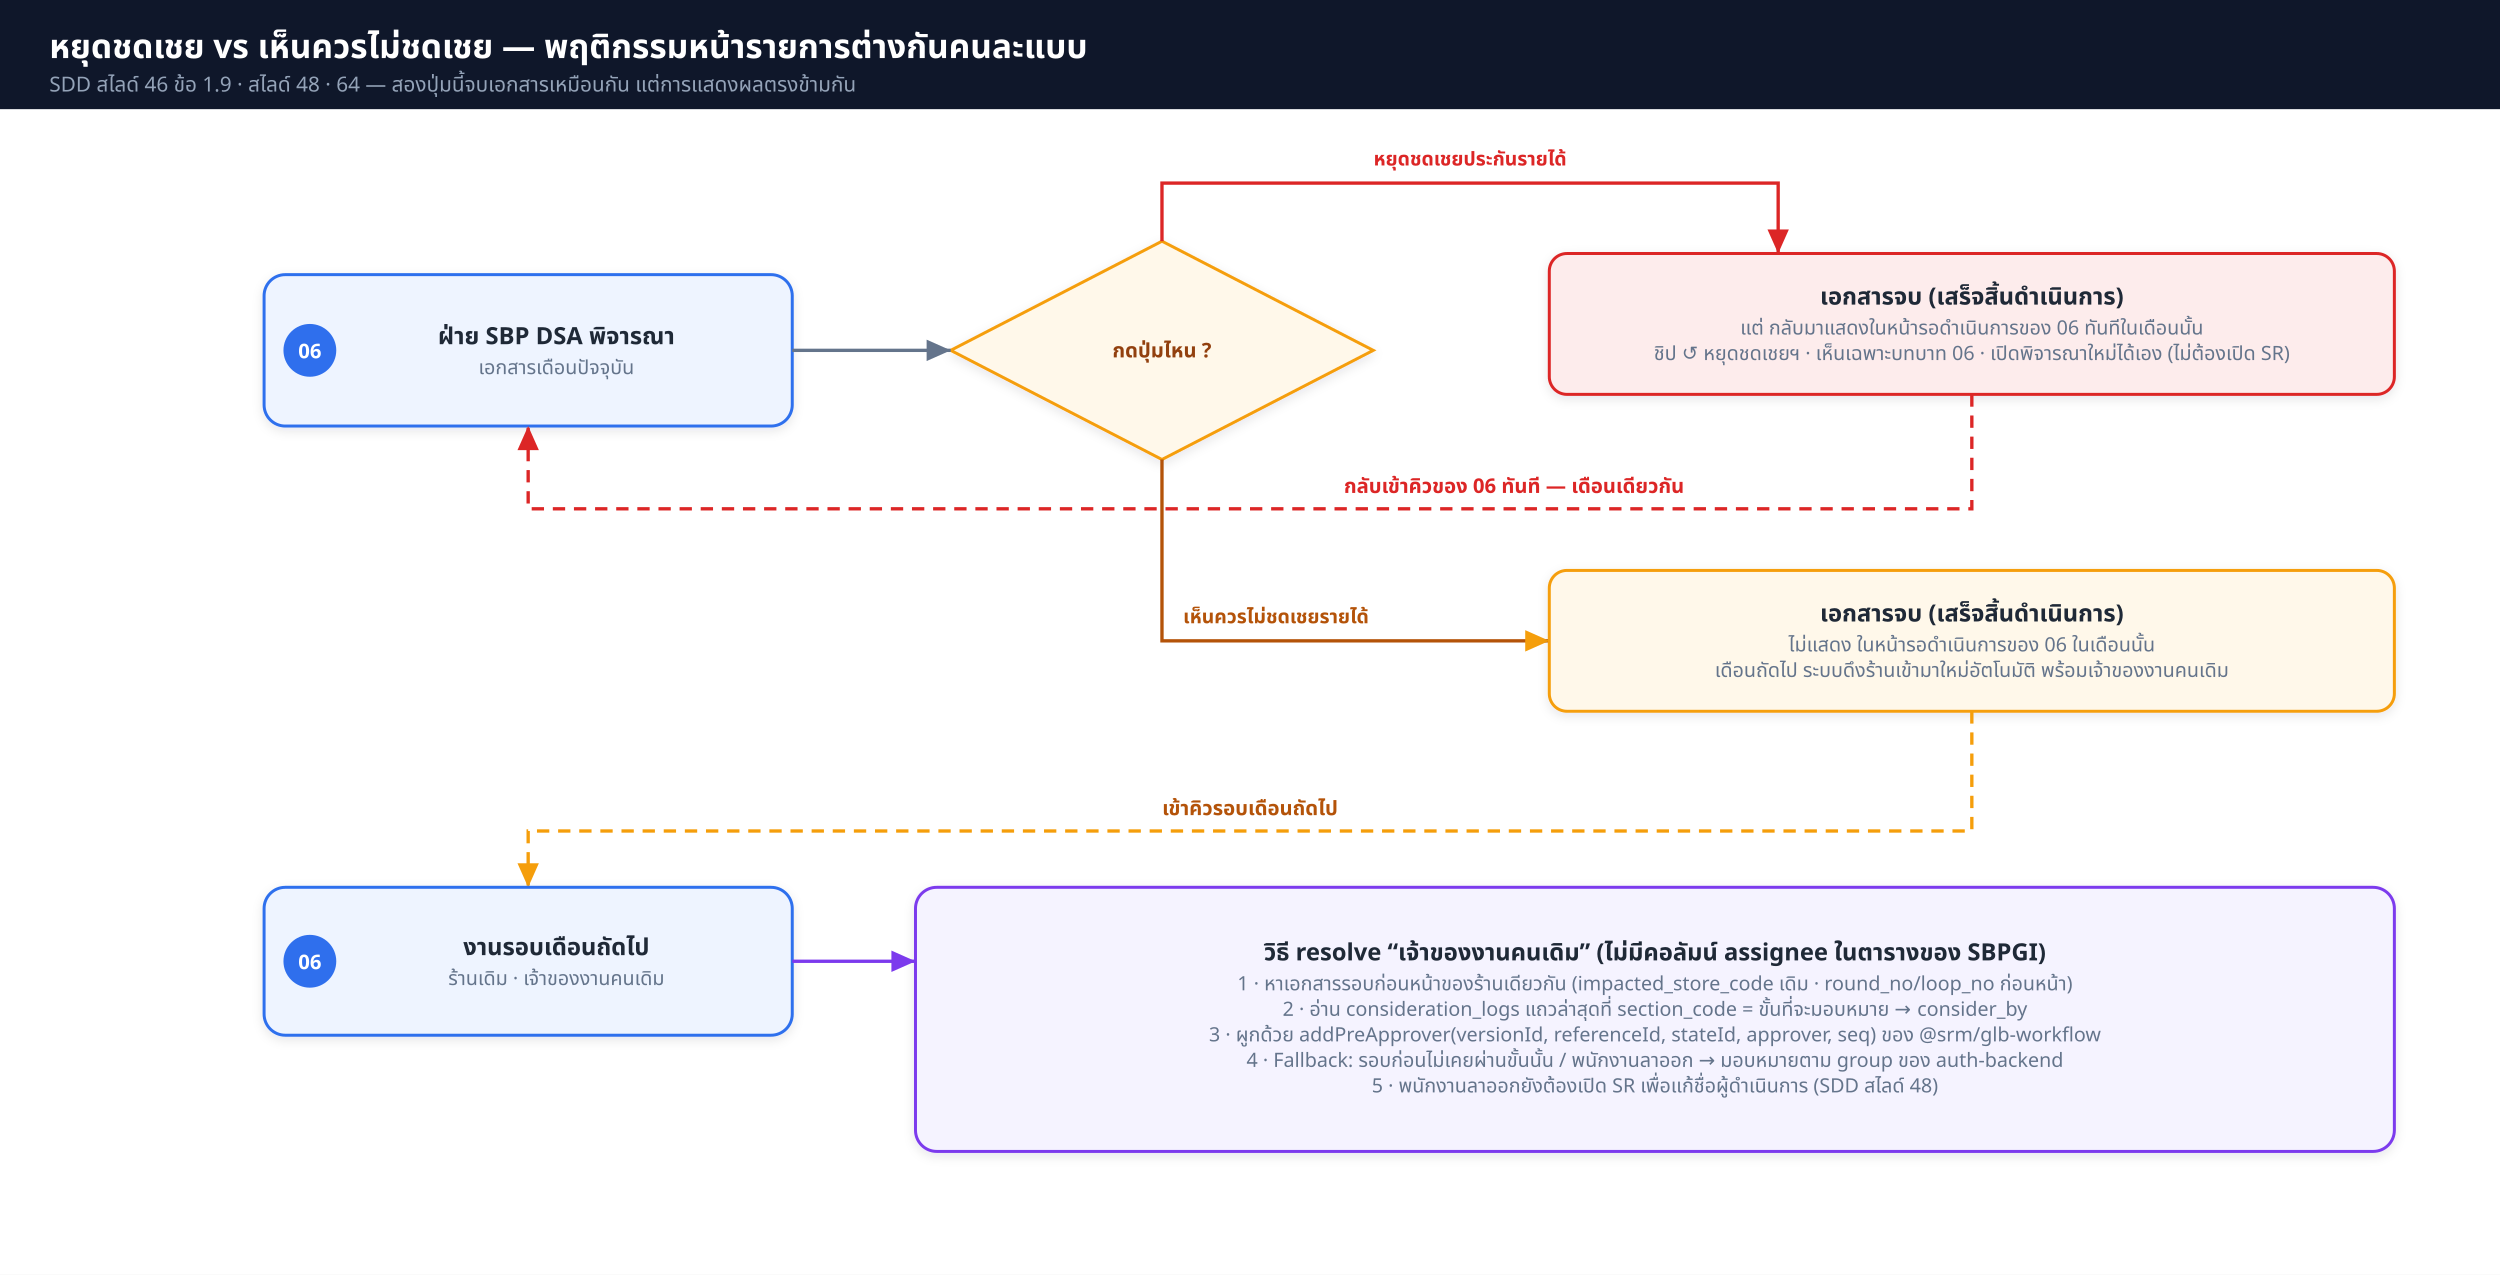
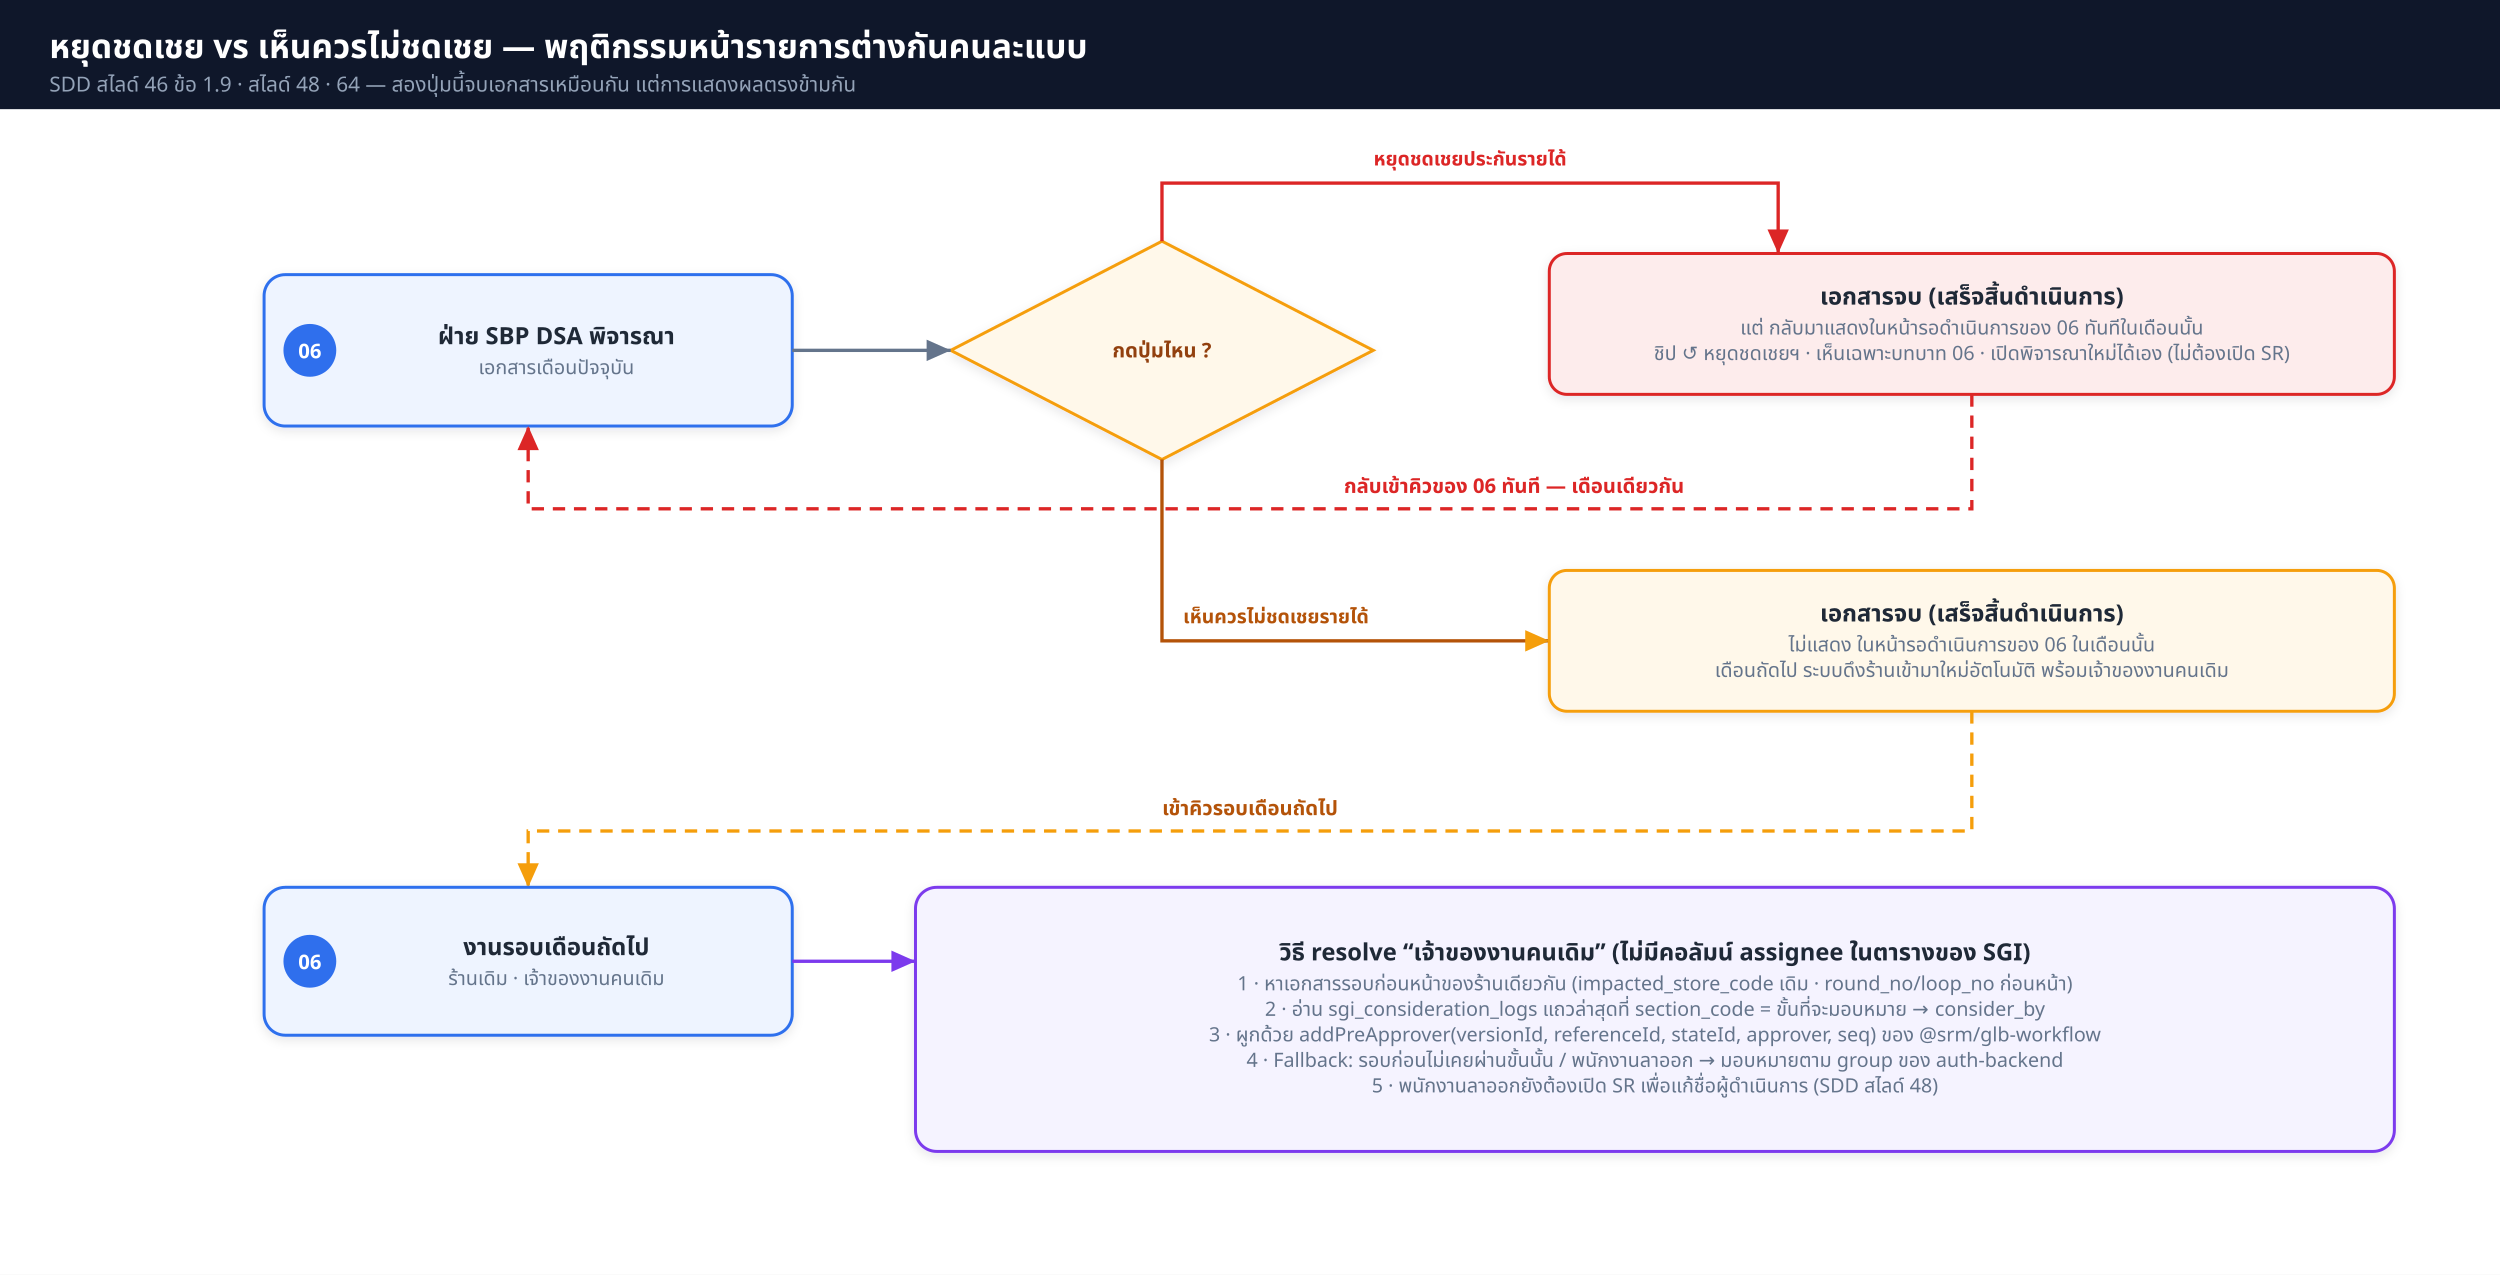
<svg xmlns="http://www.w3.org/2000/svg" viewBox="0 0 1420 724" width="1420" height="724" font-family="Tahoma,'Segoe UI','Noto Sans Thai',sans-serif">
  <defs>
    <marker id="arg" markerWidth="10" markerHeight="10" refX="7.2" refY="3.2" orient="auto" markerUnits="strokeWidth">
      <path d="M0,0 L7.2,3.2 L0,6.4 Z" fill="#64748b" />
    </marker>
    <marker id="arv" markerWidth="10" markerHeight="10" refX="7.2" refY="3.2" orient="auto" markerUnits="strokeWidth">
      <path d="M0,0 L7.2,3.2 L0,6.4 Z" fill="#7c3aed" />
    </marker>
    <marker id="ara" markerWidth="10" markerHeight="10" refX="7.2" refY="3.2" orient="auto" markerUnits="strokeWidth">
      <path d="M0,0 L7.2,3.2 L0,6.4 Z" fill="#f59e0b" />
    </marker>
    <marker id="arr" markerWidth="10" markerHeight="10" refX="7.2" refY="3.2" orient="auto" markerUnits="strokeWidth">
      <path d="M0,0 L7.2,3.2 L0,6.4 Z" fill="#dc2626" />
    </marker>
    <marker id="arb" markerWidth="10" markerHeight="10" refX="7.2" refY="3.2" orient="auto" markerUnits="strokeWidth">
      <path d="M0,0 L7.2,3.2 L0,6.4 Z" fill="#2f6fed" />
    </marker>
    <marker id="arn" markerWidth="10" markerHeight="10" refX="7.2" refY="3.2" orient="auto" markerUnits="strokeWidth">
      <path d="M0,0 L7.2,3.2 L0,6.4 Z" fill="#16a34a" />
    </marker>
    <filter id="sh" x="-30%" y="-30%" width="160%" height="160%">
      <feDropShadow dx="0" dy="2" stdDeviation="3" flood-color="#0f172a" flood-opacity="0.10" />
    </filter>
  </defs>
  <rect x="0" y="0" width="1420" height="724" fill="#ffffff" />
  <rect x="0" y="0" width="1420" height="62" fill="#0f172a" />
  <text x="28" y="33" text-anchor="start" font-family="Tahoma,'Segoe UI','Noto Sans Thai',sans-serif" font-size="19" fill="#fff" font-weight="700">หยุดชดเชย vs เห็นควรไม่ชดเชย — พฤติกรรมหน้ารายการต่างกันคนละแบบ</text>
  <text x="28" y="52" text-anchor="start" font-family="Tahoma,'Segoe UI','Noto Sans Thai',sans-serif" font-size="11.8" fill="#94a3b8" font-weight="400">SDD สไลด์ 46 ข้อ 1.9 · สไลด์ 48 · 64 — สองปุ่มนี้จบเอกสารเหมือนกัน แต่การแสดงผลตรงข้ามกัน</text>
  <g transform="translate(0,34)">
    <rect x="150.0" y="122.0" width="300" height="86" rx="12" fill="#eef4ff" stroke="#2f6fed" stroke-width="1.7" filter="url(#sh)" />
    <text x="316" y="161.5" text-anchor="middle" font-family="Tahoma,'Segoe UI','Noto Sans Thai',sans-serif" font-size="13.5" fill="#1f2937" font-weight="700">ฝ่าย SBP DSA พิจารณา</text>
    <text x="316" y="178.5" text-anchor="middle" font-family="Tahoma,'Segoe UI','Noto Sans Thai',sans-serif" font-size="11.2" fill="#64748b" font-weight="400">เอกสารเดือนปัจจุบัน</text>
    <circle cx="176.0" cy="165" r="15" fill="#2f6fed" />
    <text x="176.0" y="169.5" text-anchor="middle" font-family="Tahoma,'Segoe UI','Noto Sans Thai',sans-serif" font-size="11.5" fill="#fff" font-weight="700">06</text>
    <polygon points="660,103 780,165 660,227 540,165" fill="#fff8ea" stroke="#f59e0b" stroke-width="1.7" filter="url(#sh)" />
    <text x="660" y="169" text-anchor="middle" font-family="Tahoma,'Segoe UI','Noto Sans Thai',sans-serif" font-size="11.5" fill="#92400e" font-weight="700">กดปุ่มไหน ?</text>
    <path d="M450,165 L540,165" fill="none" stroke="#64748b" stroke-width="1.9" marker-end="url(#arg)" />
    <path d="M660,103 L660,70 L1010,70 L1010,110" fill="none" stroke="#dc2626" stroke-width="1.9" marker-end="url(#arr)" />
    <text x="835" y="60" text-anchor="middle" font-family="Tahoma,'Segoe UI','Noto Sans Thai',sans-serif" font-size="11" fill="#dc2626" font-weight="600">หยุดชดเชยประกันรายได้</text>
    <rect x="880.0" y="110.0" width="480" height="80" rx="10" fill="#fdecec" stroke="#dc2626" stroke-width="1.7" filter="url(#sh)" />
    <text x="1120" y="139.0" text-anchor="middle" font-family="Tahoma,'Segoe UI','Noto Sans Thai',sans-serif" font-size="13.5" fill="#1f2937" font-weight="700">เอกสารจบ (เสร็จสิ้นดำเนินการ)</text>
    <text x="1120" y="156.0" text-anchor="middle" font-family="Tahoma,'Segoe UI','Noto Sans Thai',sans-serif" font-size="11.2" fill="#64748b" font-weight="400">แต่ กลับมาแสดงในหน้ารอดำเนินการของ 06 ทันทีในเดือนนั้น</text>
    <text x="1120" y="170.5" text-anchor="middle" font-family="Tahoma,'Segoe UI','Noto Sans Thai',sans-serif" font-size="11.2" fill="#64748b" font-weight="400">ชิป ↺ หยุดชดเชยฯ · เห็นเฉพาะบทบาท 06 · เปิดพิจารณาใหม่ได้เอง (ไม่ต้องเปิด SR)</text>
    <path d="M1120,190 L1120,255 L300,255 L300,208" fill="none" stroke="#dc2626" stroke-width="1.9" stroke-dasharray="7 5" marker-end="url(#arr)" />
    <text x="860" y="246" text-anchor="middle" font-family="Tahoma,'Segoe UI','Noto Sans Thai',sans-serif" font-size="11.5" fill="#dc2626" font-weight="600">กลับเข้าคิวของ 06 ทันที — เดือนเดียวกัน</text>
    <path d="M660,227 L660,330 L880,330" fill="none" stroke="#b45309" stroke-width="1.9" marker-end="url(#ara)" />
    <text x="672" y="320" text-anchor="start" font-family="Tahoma,'Segoe UI','Noto Sans Thai',sans-serif" font-size="11" fill="#b45309" font-weight="600">เห็นควรไม่ชดเชยรายได้</text>
    <rect x="880.0" y="290.0" width="480" height="80" rx="10" fill="#fff8ea" stroke="#f59e0b" stroke-width="1.7" filter="url(#sh)" />
    <text x="1120" y="319.0" text-anchor="middle" font-family="Tahoma,'Segoe UI','Noto Sans Thai',sans-serif" font-size="13.5" fill="#1f2937" font-weight="700">เอกสารจบ (เสร็จสิ้นดำเนินการ)</text>
    <text x="1120" y="336.0" text-anchor="middle" font-family="Tahoma,'Segoe UI','Noto Sans Thai',sans-serif" font-size="11.2" fill="#64748b" font-weight="400">ไม่แสดง ในหน้ารอดำเนินการของ 06 ในเดือนนั้น</text>
    <text x="1120" y="350.5" text-anchor="middle" font-family="Tahoma,'Segoe UI','Noto Sans Thai',sans-serif" font-size="11.2" fill="#64748b" font-weight="400">เดือนถัดไป ระบบดึงร้านเข้ามาใหม่อัตโนมัติ พร้อมเจ้าของงานคนเดิม</text>
    <path d="M1120,370 L1120,438 L300,438 L300,470" fill="none" stroke="#f59e0b" stroke-width="1.9" stroke-dasharray="7 5" marker-end="url(#ara)" />
    <rect x="644.0" y="418" width="132.0" height="16" rx="8" fill="#ffffff" opacity="0.95" />
    <text x="710" y="429" text-anchor="middle" font-family="Tahoma,'Segoe UI','Noto Sans Thai',sans-serif" font-size="11.5" fill="#b45309" font-weight="600">เข้าคิวรอบเดือนถัดไป</text>
    <rect x="150.0" y="470.0" width="300" height="84" rx="12" fill="#eef4ff" stroke="#2f6fed" stroke-width="1.7" filter="url(#sh)" />
    <text x="316" y="508.5" text-anchor="middle" font-family="Tahoma,'Segoe UI','Noto Sans Thai',sans-serif" font-size="13.5" fill="#1f2937" font-weight="700">งานรอบเดือนถัดไป</text>
    <text x="316" y="525.5" text-anchor="middle" font-family="Tahoma,'Segoe UI','Noto Sans Thai',sans-serif" font-size="11.2" fill="#64748b" font-weight="400">ร้านเดิม · เจ้าของงานคนเดิม</text>
    <circle cx="176.0" cy="512" r="15" fill="#2f6fed" />
    <text x="176.0" y="516.5" text-anchor="middle" font-family="Tahoma,'Segoe UI','Noto Sans Thai',sans-serif" font-size="11.5" fill="#fff" font-weight="700">06</text>
    <rect x="520.0" y="470.0" width="840" height="150" rx="12" fill="#f5f3ff" stroke="#7c3aed" stroke-width="1.7" filter="url(#sh)" />
-     <text x="940" y="511.5" text-anchor="middle" font-family="Tahoma,'Segoe UI','Noto Sans Thai',sans-serif" font-size="13.5" fill="#1f2937" font-weight="700">วิธี resolve “เจ้าของงานคนเดิม” (ไม่มีคอลัมน์ assignee ในตารางของ SBPGI)</text>
+     <text x="940" y="511.5" text-anchor="middle" font-family="Tahoma,'Segoe UI','Noto Sans Thai',sans-serif" font-size="13.5" fill="#1f2937" font-weight="700">วิธี resolve “เจ้าของงานคนเดิม” (ไม่มีคอลัมน์ assignee ในตารางของ SGI)</text>
    <text x="940" y="528.5" text-anchor="middle" font-family="Tahoma,'Segoe UI','Noto Sans Thai',sans-serif" font-size="11.2" fill="#64748b" font-weight="400">1 · หาเอกสารรอบก่อนหน้าของร้านเดียวกัน (impacted_store_code เดิม · round_no/loop_no ก่อนหน้า)</text>
-     <text x="940" y="543.0" text-anchor="middle" font-family="Tahoma,'Segoe UI','Noto Sans Thai',sans-serif" font-size="11.2" fill="#64748b" font-weight="400">2 · อ่าน consideration_logs แถวล่าสุดที่ section_code = ขั้นที่จะมอบหมาย  →  consider_by</text>
+     <text x="940" y="543.0" text-anchor="middle" font-family="Tahoma,'Segoe UI','Noto Sans Thai',sans-serif" font-size="11.2" fill="#64748b" font-weight="400">2 · อ่าน sgi_consideration_logs แถวล่าสุดที่ section_code = ขั้นที่จะมอบหมาย  →  consider_by</text>
    <text x="940" y="557.5" text-anchor="middle" font-family="Tahoma,'Segoe UI','Noto Sans Thai',sans-serif" font-size="11.2" fill="#64748b" font-weight="400">3 · ผูกด้วย addPreApprover(versionId, referenceId, stateId, approver, seq) ของ @srm/glb-workflow</text>
    <text x="940" y="572.0" text-anchor="middle" font-family="Tahoma,'Segoe UI','Noto Sans Thai',sans-serif" font-size="11.2" fill="#64748b" font-weight="400">4 · Fallback: รอบก่อนไม่เคยผ่านขั้นนั้น / พนักงานลาออก → มอบหมายตาม group ของ auth-backend</text>
    <text x="940" y="586.5" text-anchor="middle" font-family="Tahoma,'Segoe UI','Noto Sans Thai',sans-serif" font-size="11.2" fill="#64748b" font-weight="400">5 · พนักงานลาออกยังต้องเปิด SR เพื่อแก้ชื่อผู้ดำเนินการ (SDD สไลด์ 48)</text>
    <path d="M450,512 L520,512" fill="none" stroke="#7c3aed" stroke-width="1.9" marker-end="url(#arv)" />
  </g>
</svg>
